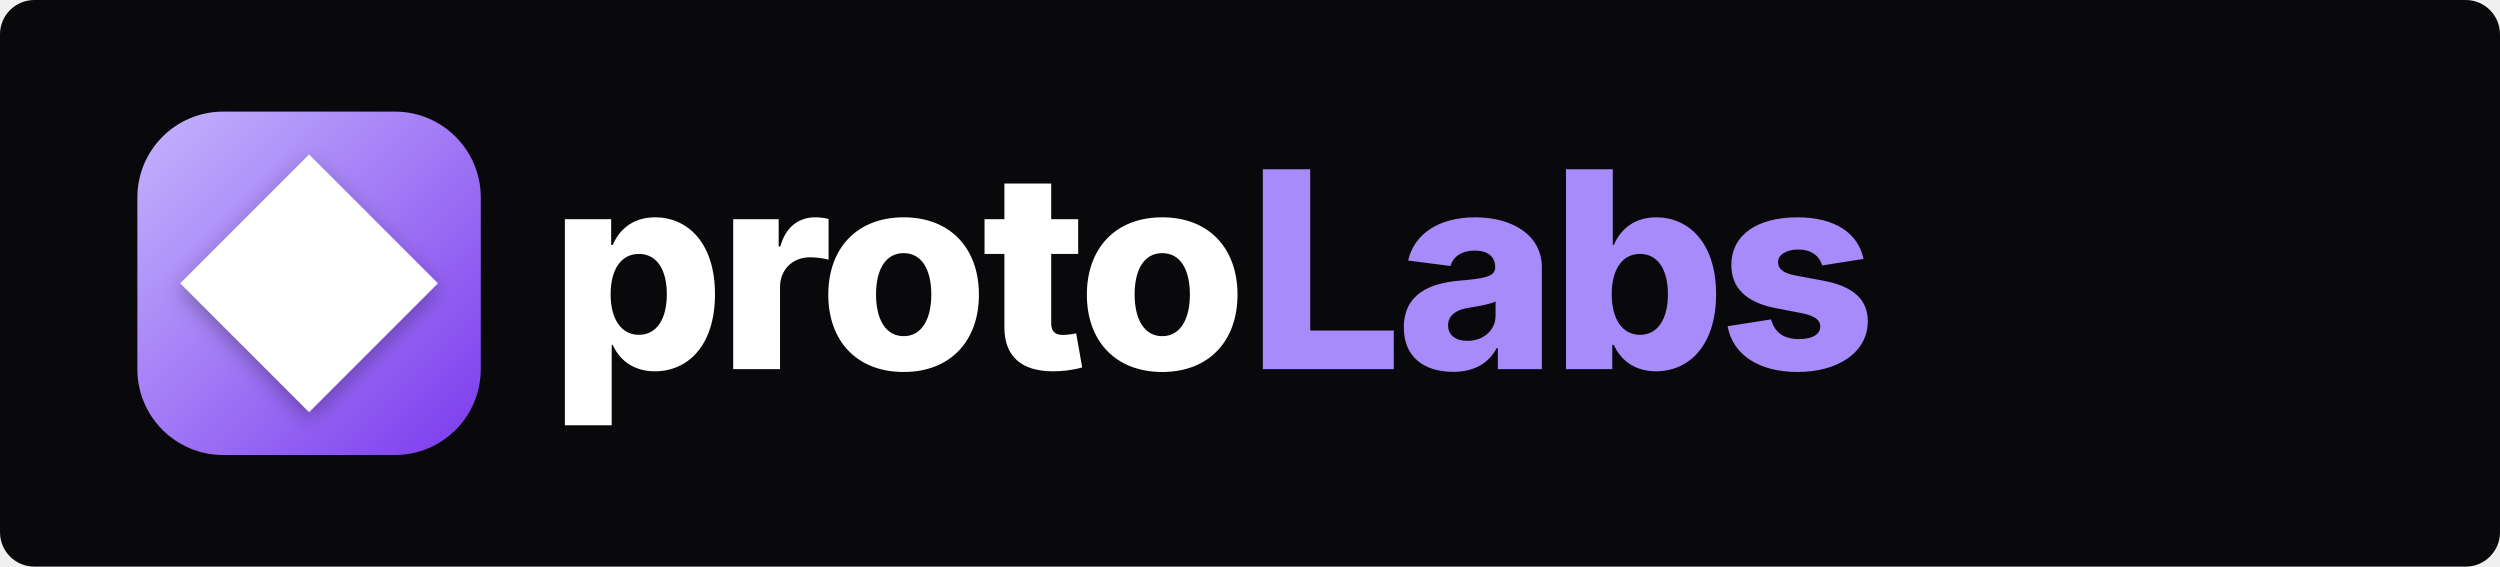
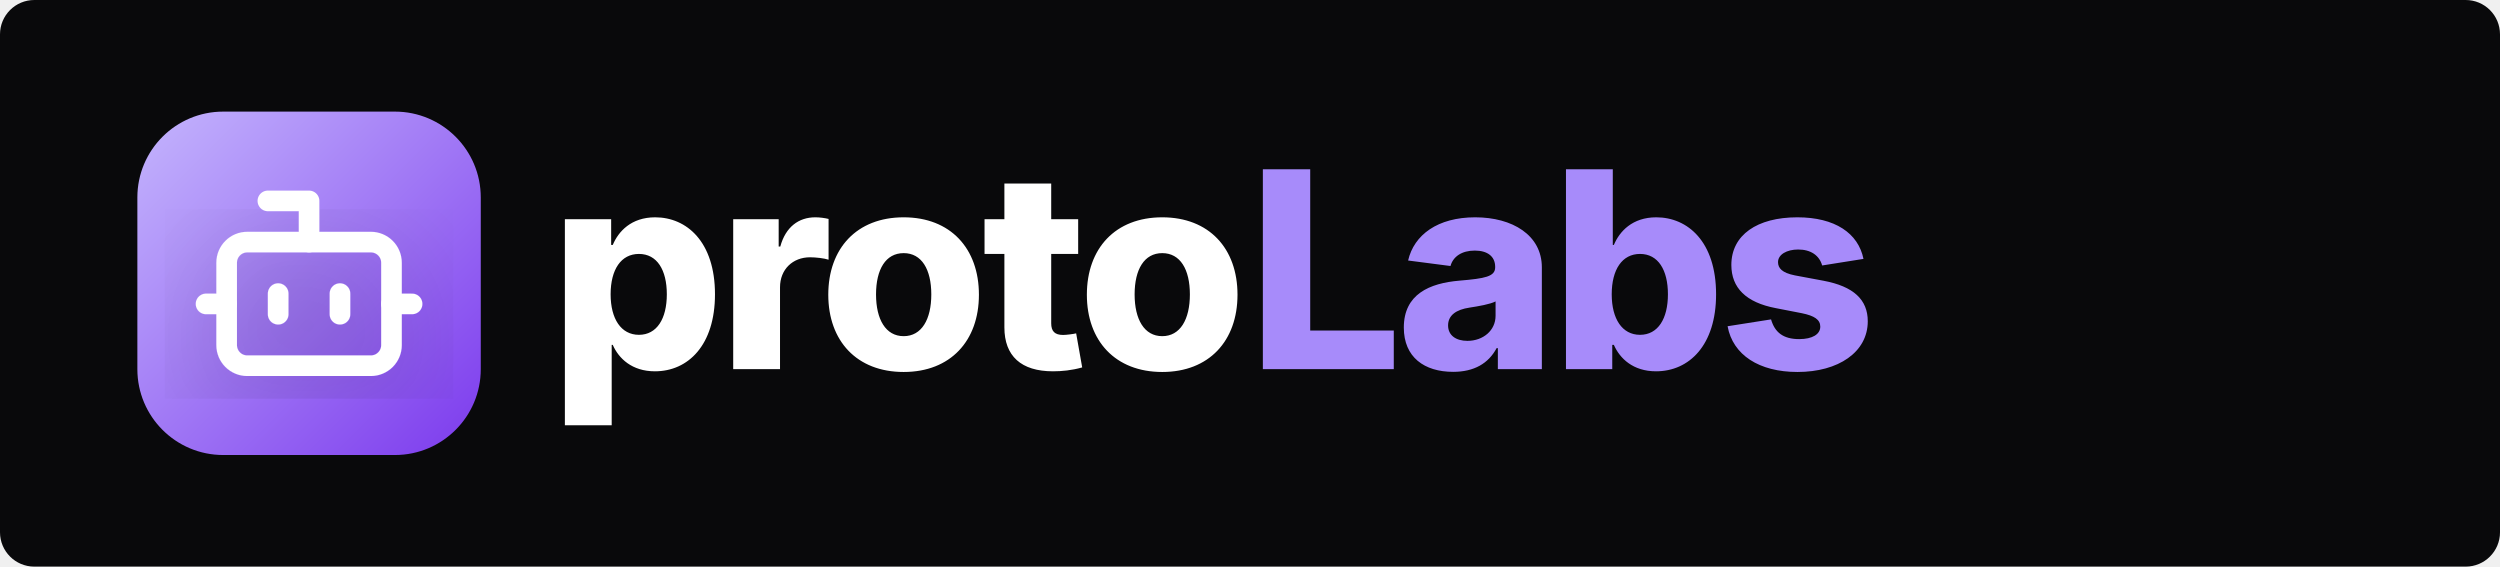
<svg xmlns="http://www.w3.org/2000/svg" width="1456" height="330" viewBox="0 0 1456 330" role="img" aria-label="protoLabs Studio Logo">
  <defs>
    <linearGradient id="bg" x1="0" y1="0" x2="1" y2="1">
      <stop offset="0%" stop-color="#c4b5fd" />
      <stop offset="100%" stop-color="#7c3aed" />
    </linearGradient>
    <filter id="shadow" x="-20%" y="-20%" width="140%" height="140%">
      <feDropShadow dx="0" dy="4" stdDeviation="6" flood-color="#000000" flood-opacity="0.3" />
    </filter>
  </defs>
  <rect width="1456" height="330" rx="20" fill="#09090b" />
  <g transform="translate(80, 65)">
    <rect width="200" height="200" rx="50" fill="url(#bg)" />
-     <path d="M100 25 L175 100 L100 175 L25 100 Z" fill="#FFFFFF" filter="url(#shadow)" />
+     <g transform="translate(28, 28) scale(6)" fill="none" stroke="#FFFFFF" stroke-width="2" stroke-linecap="round" stroke-linejoin="round" filter="url(#shadow)">
+       <path d="M12 8V4H8" />
+       <rect width="16" height="12" x="4" y="8" rx="2" />
+       <path d="M2 14h2" />
+       <path d="M20 14h2" />
+       <path d="M15 13v2" />
+       <path d="M9 13v2" />
+     </g>
  </g>
  <text x="320" y="215" font-family="Inter, system-ui, -apple-system, sans-serif" font-size="160" font-weight="800" letter-spacing="-4" fill="#FFFFFF">
    proto<tspan fill="#a78bfa">Labs</tspan>
  </text>
</svg>
